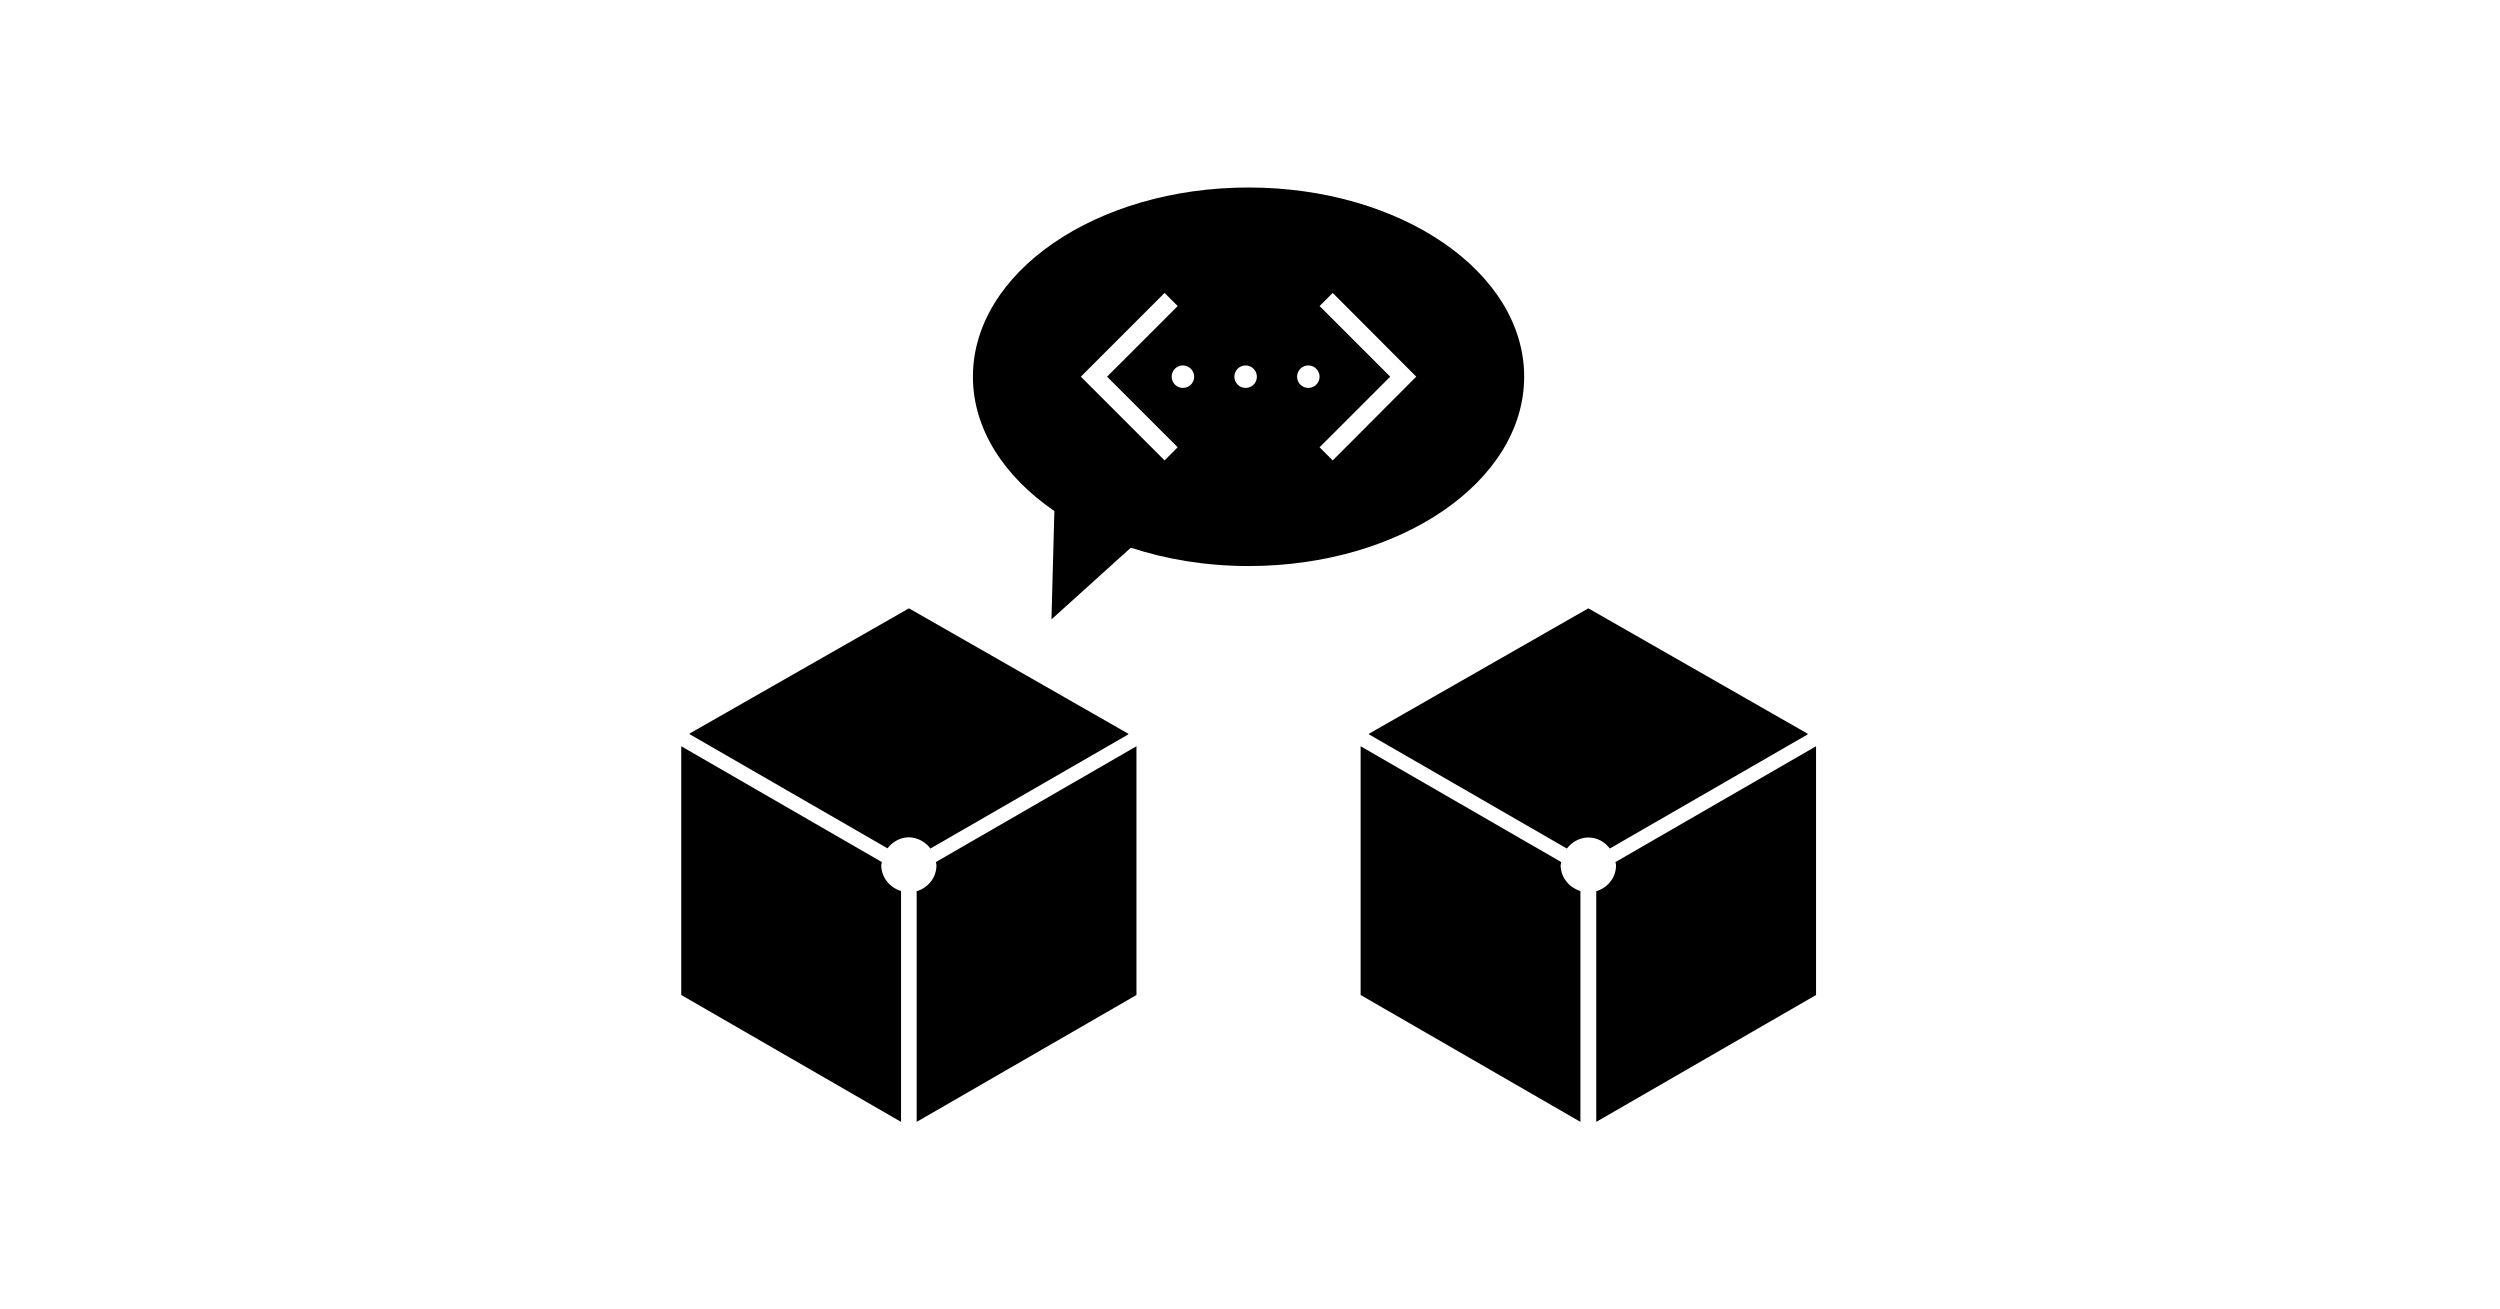
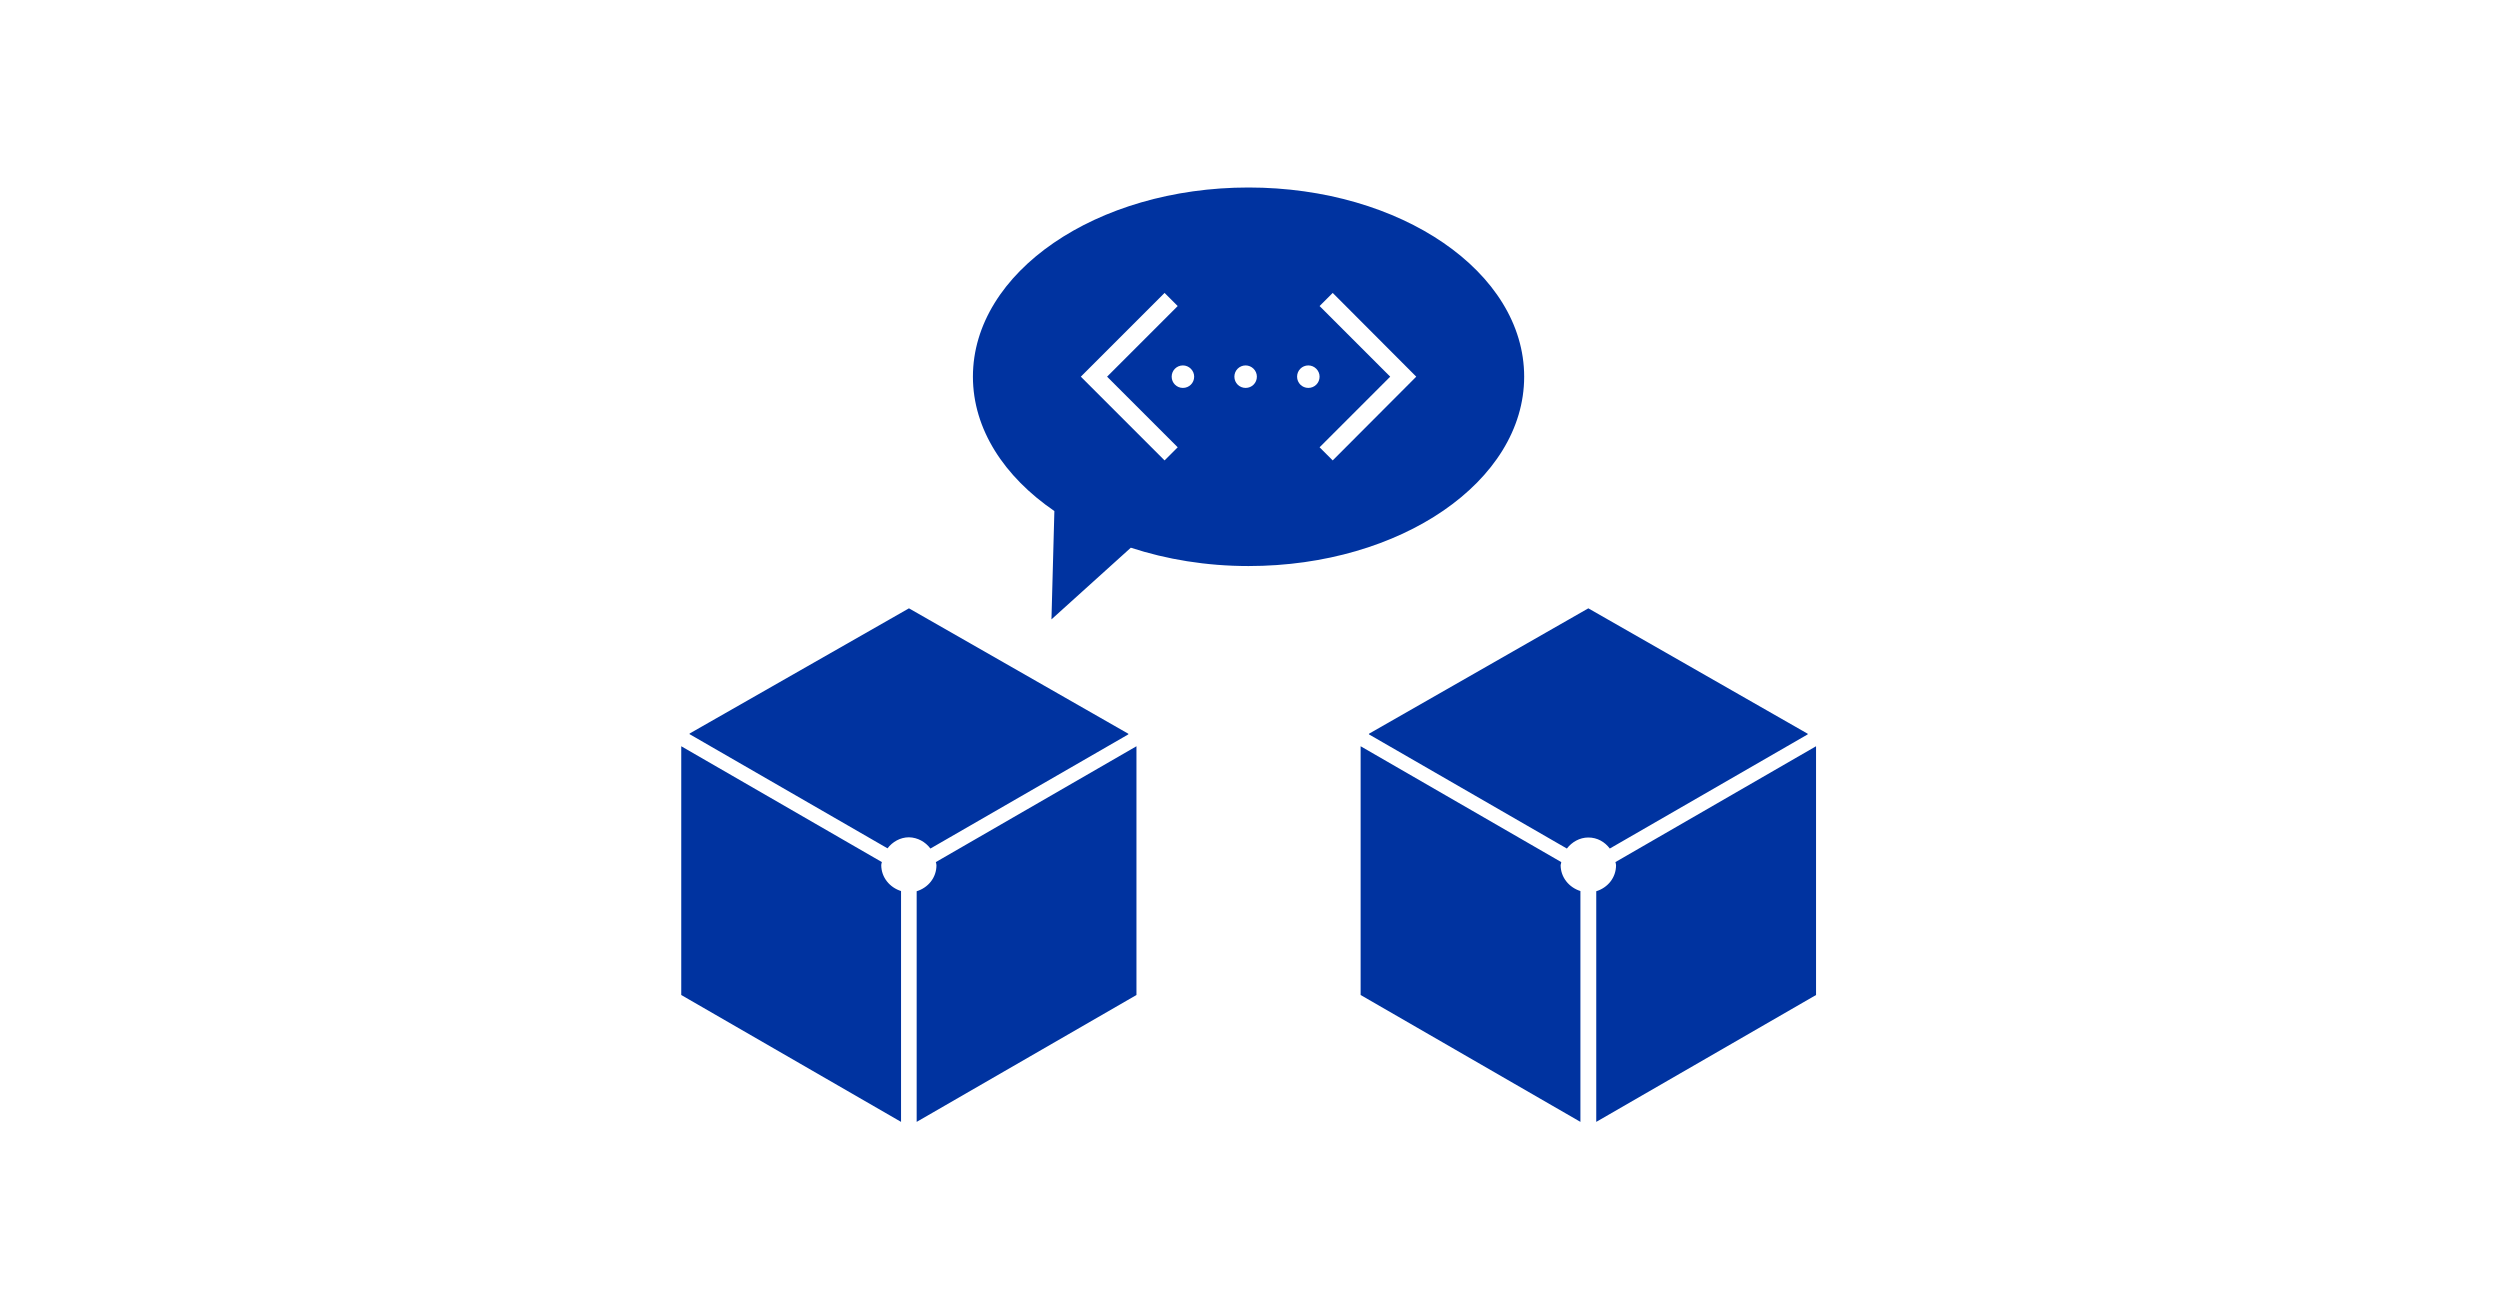
<svg xmlns="http://www.w3.org/2000/svg" viewBox="0 0 1200 628">
-   <path d="M871.7 477.6V358.2l-96.3 55.6c.1.5.3.9.3 1.5 0 6-4 10.8-9.5 12.5v110.7l105.5-60.9zm-99-70.3l95-54.8v-.3L762.4 292l-105.3 60.2v.3l95 54.8c2.4-3.1 6.1-5.3 10.3-5.3 4.3 0 7.9 2.1 10.3 5.3zm-23.3 6.5l-96.3-55.6v119.4l105.5 60.9V427.7c-5.4-1.7-9.5-6.5-9.5-12.5.1-.5.3-.9.3-1.4zm-302.8-6.5l95-54.8v-.3L436.3 292 331 352.1v.3l95 54.8c2.4-3.1 6.1-5.3 10.3-5.3 4.2.1 7.9 2.2 10.3 5.4zm-23.3 6.5L327 358.2v119.4l105.5 60.9V427.7c-5.4-1.7-9.5-6.5-9.5-12.5 0-.5.2-.9.3-1.4zm122.2 63.8V358.2l-96.3 55.6c.1.5.3.9.3 1.5 0 6-4 10.8-9.5 12.5v110.7l105.5-60.9zm186.1-296.8c0-50.2-59.2-90.8-132.3-90.8-73.1 0-132.3 40.7-132.3 90.8 0 25.2 15 48 39.1 64.5l-1.4 52 38.1-34.4c17.1 5.6 36.2 8.8 56.5 8.8 73.1 0 132.3-40.7 132.3-90.9zm-166.3-33.9l-33.9 33.9 33.9 33.9-6.3 6.3-40.2-40.2 40.2-40.2 6.3 6.3zm7.9 33.9c0 3-2.4 5.4-5.4 5.4-3 0-5.4-2.4-5.4-5.4 0-3 2.4-5.4 5.4-5.4 2.9 0 5.4 2.4 5.4 5.4zm30.1 0c0 3-2.4 5.4-5.4 5.4-3 0-5.4-2.4-5.4-5.4 0-3 2.4-5.4 5.4-5.4 2.9 0 5.4 2.4 5.4 5.4zm30.1 0c0 3-2.4 5.4-5.4 5.4-3 0-5.4-2.4-5.4-5.4 0-3 2.4-5.4 5.4-5.4 2.9 0 5.4 2.4 5.4 5.4zm46.4 0L639.7 221l-6.3-6.3 33.9-33.9-33.9-33.9 6.3-6.3 40.1 40.2z" />
+   <path d="M871.7 477.6V358.2l-96.3 55.6c.1.5.3.9.3 1.5 0 6-4 10.8-9.5 12.5v110.7l105.5-60.9zm-99-70.3l95-54.8v-.3L762.4 292l-105.3 60.2v.3l95 54.8c2.4-3.1 6.1-5.3 10.3-5.3 4.3 0 7.9 2.1 10.3 5.3zm-23.3 6.5l-96.3-55.6v119.4l105.5 60.9V427.7c-5.4-1.7-9.5-6.5-9.5-12.5.1-.5.3-.9.3-1.4zm-302.8-6.5l95-54.8v-.3L436.3 292 331 352.1v.3l95 54.8c2.4-3.1 6.1-5.3 10.3-5.3 4.2.1 7.9 2.2 10.3 5.4zm-23.3 6.5L327 358.2v119.4l105.5 60.9V427.7c-5.4-1.7-9.5-6.5-9.5-12.5 0-.5.2-.9.3-1.4zm122.2 63.8V358.2l-96.3 55.6c.1.5.3.9.3 1.5 0 6-4 10.8-9.5 12.5v110.7l105.5-60.9zm186.1-296.8c0-50.2-59.2-90.8-132.3-90.8S467 130.7 467 180.8c0 25.2 15 48 39.1 64.5l-1.4 52 38.1-34.4c17.1 5.6 36.2 8.8 56.5 8.8 73.1 0 132.3-40.7 132.3-90.9zm-166.3-33.9l-33.9 33.9 33.9 33.9-6.3 6.3-40.2-40.2 40.2-40.2 6.3 6.3zm7.9 33.9c0 3-2.4 5.4-5.4 5.4s-5.4-2.4-5.4-5.4 2.4-5.4 5.4-5.4c2.9 0 5.4 2.4 5.4 5.4zm30.1 0c0 3-2.4 5.4-5.4 5.4s-5.4-2.4-5.4-5.4 2.4-5.4 5.4-5.4c2.9 0 5.4 2.4 5.4 5.4zm30.1 0c0 3-2.4 5.4-5.4 5.4s-5.4-2.4-5.4-5.4 2.4-5.4 5.4-5.4c2.9 0 5.4 2.4 5.4 5.4zm46.4 0L639.7 221l-6.3-6.3 33.9-33.9-33.9-33.9 6.3-6.3 40.1 40.2z" fill="#0033a0" />
</svg>
